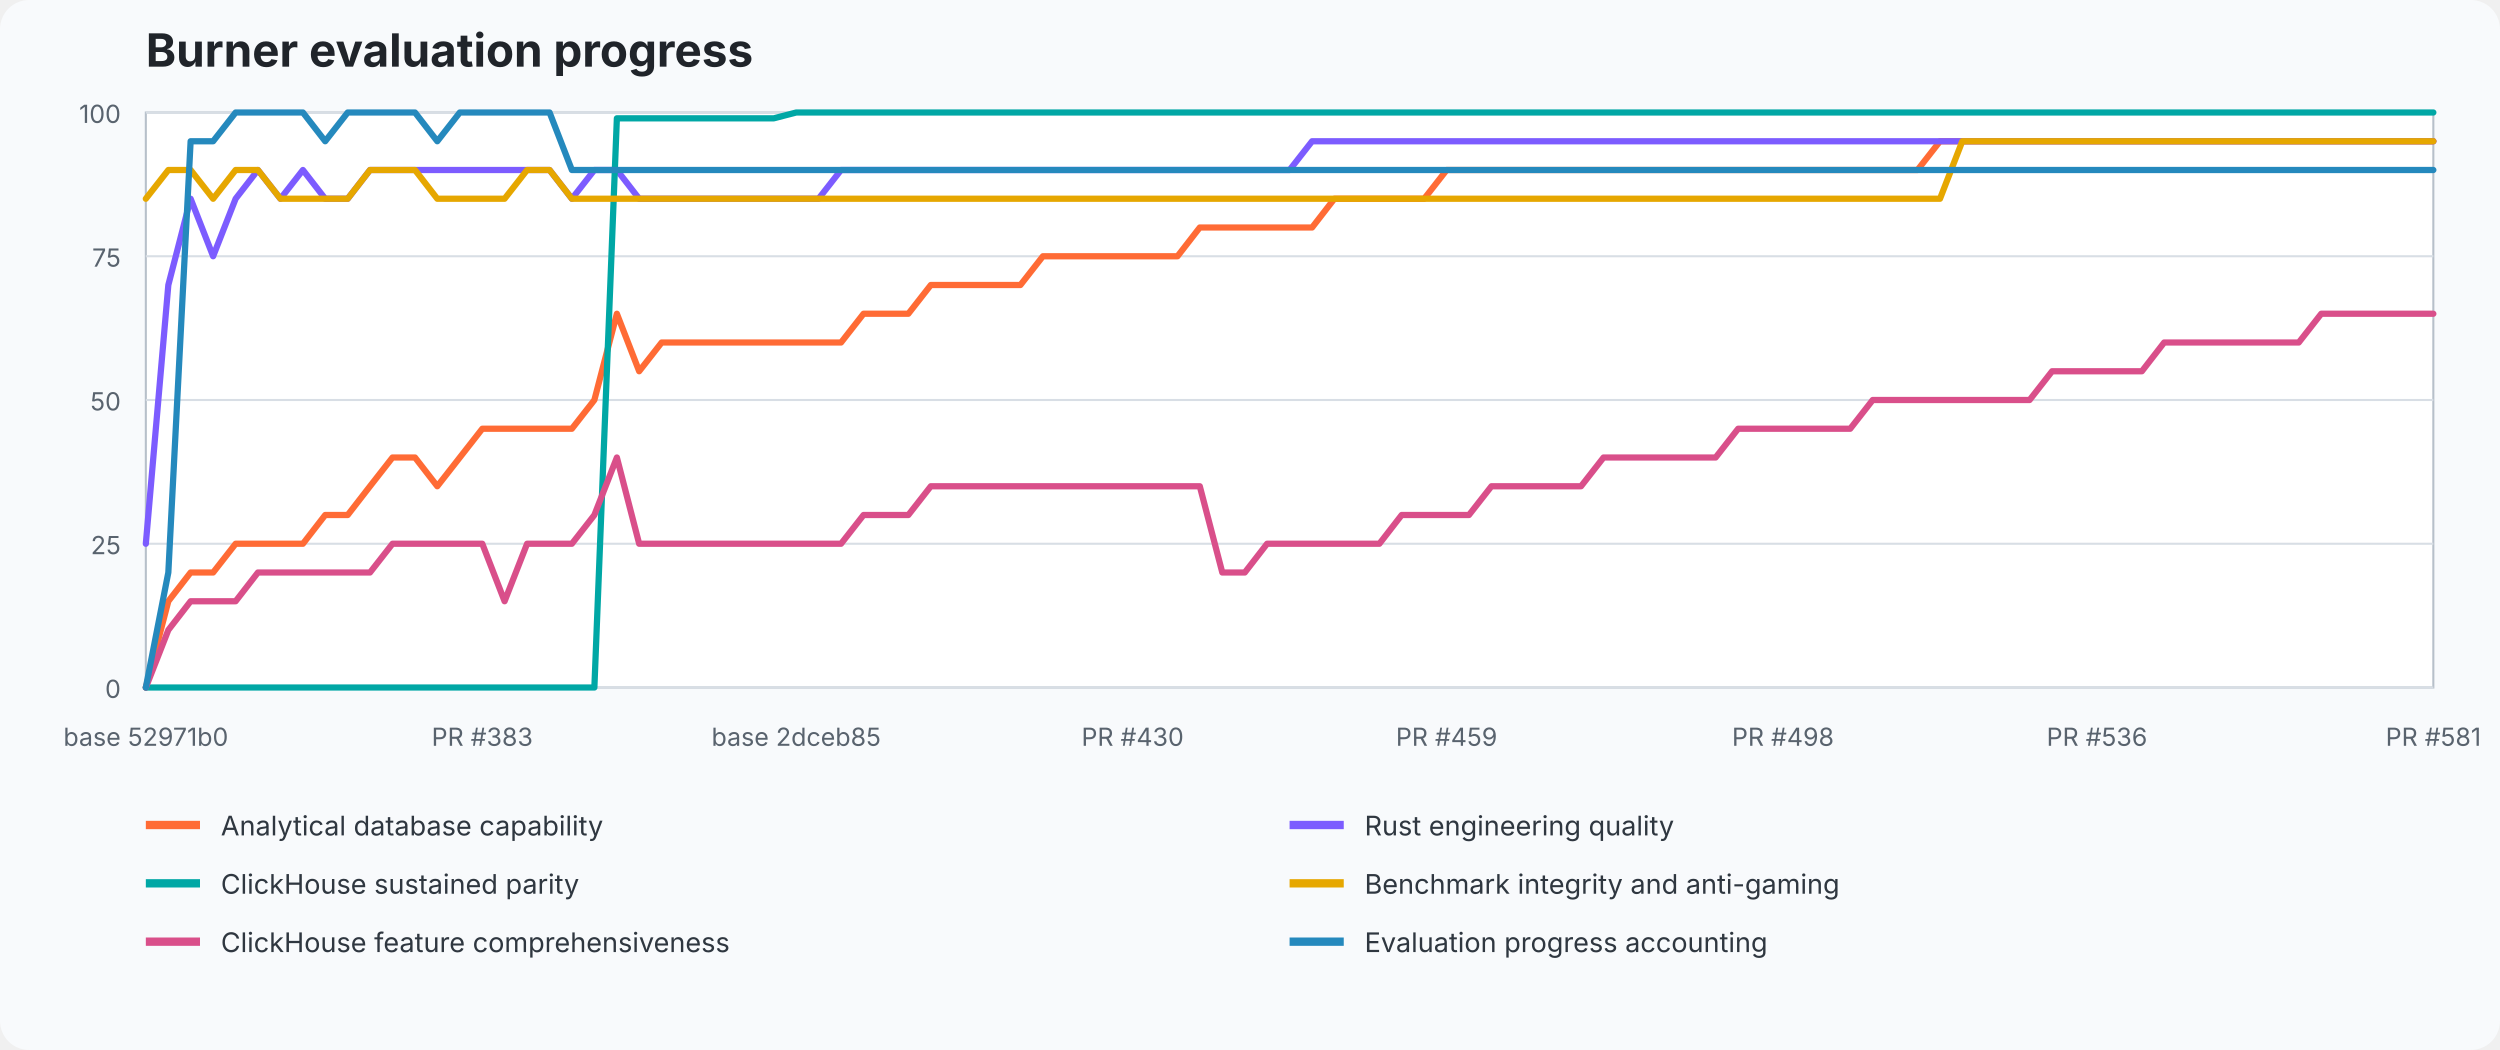
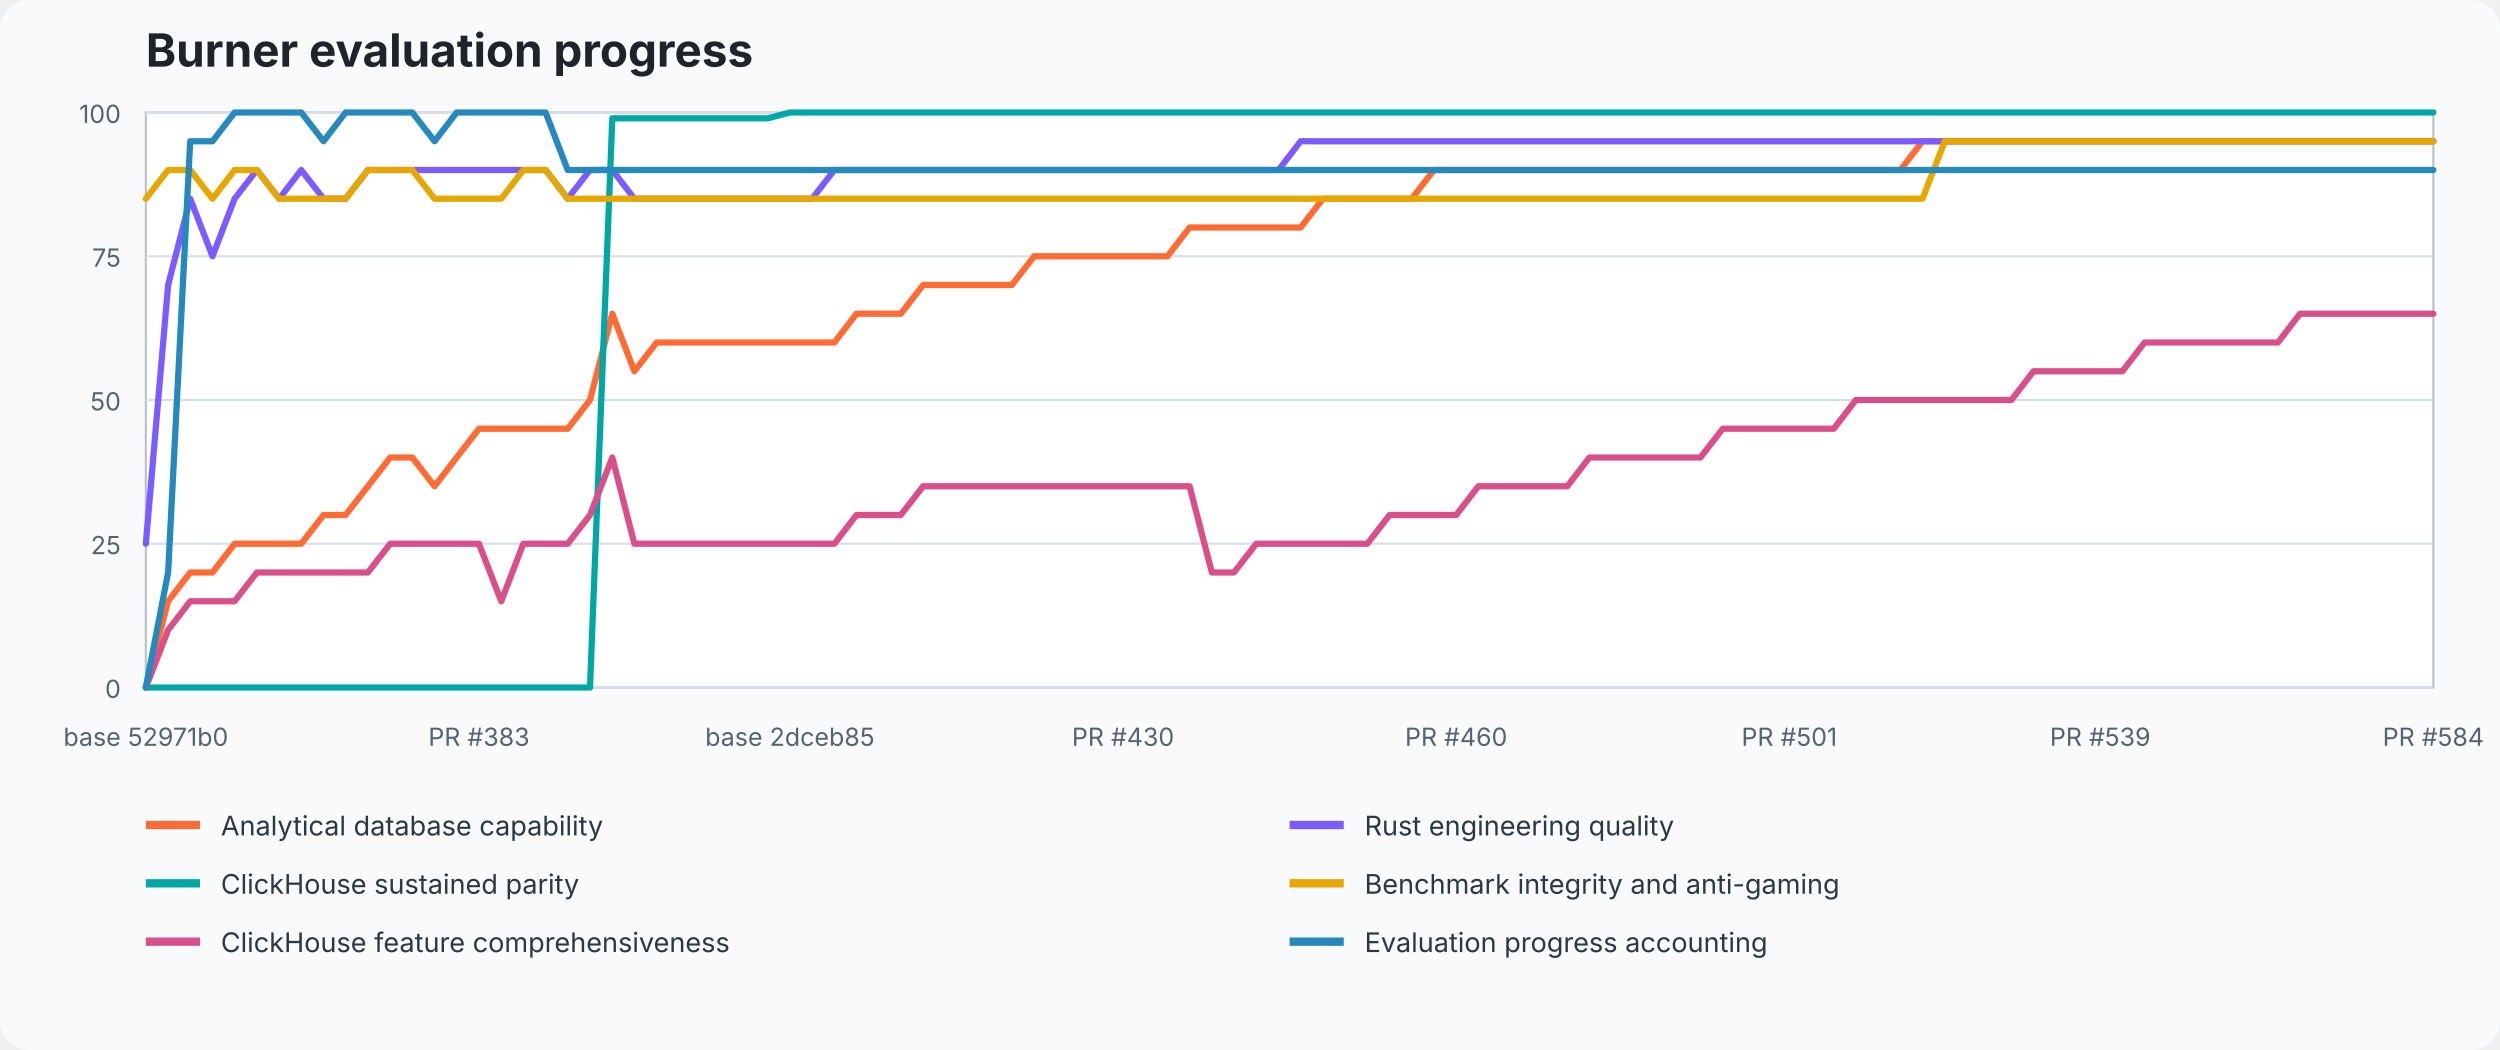
<svg xmlns="http://www.w3.org/2000/svg" width="1200" height="504" viewBox="0 0 1200 504" role="img" aria-labelledby="title desc">
  <style>text{font-family:ui-sans-serif,system-ui,-apple-system,BlinkMacSystemFont,"Segoe UI",sans-serif}.title{font-size:22px;font-weight:700;fill:#20242a}.axis{font-size:12px;fill:#59636e}.legend{font-size:13px;fill:#2f3740}.grid{stroke:#d8dee5;stroke-width:1}.plot{fill:#fff;stroke:#b7c0ca}</style>
  <rect width="100%" height="100%" fill="#f8fafc" rx="14" />
  <text x="70" y="32" class="title">Burner evaluation progress</text>
  <rect x="70" y="54" width="1098" height="276" class="plot" />
  <line x1="70" y1="330" x2="1168" y2="330" class="grid" />
  <text x="58" y="335" text-anchor="end" class="axis">0</text>
  <line x1="70" y1="261" x2="1168" y2="261" class="grid" />
  <text x="58" y="266" text-anchor="end" class="axis">25</text>
  <line x1="70" y1="192" x2="1168" y2="192" class="grid" />
  <text x="58" y="197" text-anchor="end" class="axis">50</text>
  <line x1="70" y1="123" x2="1168" y2="123" class="grid" />
  <text x="58" y="128" text-anchor="end" class="axis">75</text>
  <line x1="70" y1="54" x2="1168" y2="54" class="grid" />
  <text x="58" y="59" text-anchor="end" class="axis">100</text>
-   <polyline points="70.0,330.0 80.8,288.6 91.5,274.8 102.3,274.8 113.1,261.0 123.8,261.0 134.6,261.0 145.4,261.0 156.1,247.2 166.9,247.2 177.6,233.4 188.4,219.6 199.2,219.6 209.9,233.4 220.7,219.6 231.5,205.8 242.2,205.8 253.0,205.8 263.8,205.8 274.5,205.8 285.3,192.0 296.1,150.6 306.8,178.2 317.6,164.4 328.4,164.4 339.1,164.4 349.9,164.4 360.6,164.4 371.4,164.4 382.2,164.4 392.9,164.4 403.7,164.4 414.5,150.6 425.2,150.6 436.0,150.6 446.8,136.8 457.5,136.8 468.3,136.8 479.1,136.8 489.8,136.8 500.6,123.0 511.4,123.0 522.1,123.0 532.9,123.0 543.6,123.0 554.4,123.0 565.2,123.0 575.9,109.2 586.7,109.2 597.5,109.2 608.2,109.2 619.0,109.2 629.8,109.2 640.5,95.4 651.3,95.4 662.1,95.4 672.8,95.4 683.6,95.4 694.4,81.6 705.1,81.6 715.9,81.6 726.6,81.6 737.4,81.6 748.2,81.6 758.9,81.6 769.7,81.6 780.5,81.6 791.2,81.6 802.0,81.6 812.8,81.6 823.5,81.6 834.3,81.6 845.1,81.6 855.8,81.6 866.6,81.6 877.4,81.6 888.1,81.6 898.9,81.6 909.6,81.6 920.4,81.6 931.2,67.8 941.9,67.8 952.7,67.8 963.5,67.8 974.2,67.8 985.0,67.8 995.8,67.8 1006.5,67.8 1017.3,67.8 1028.1,67.8 1038.8,67.8 1049.6,67.8 1060.4,67.8 1071.1,67.8 1081.9,67.8 1092.6,67.8 1103.4,67.8 1114.2,67.8 1124.9,67.8 1135.7,67.8 1146.5,67.8 1157.2,67.8 1168.0,67.8" fill="none" stroke="#ff6b35" stroke-width="3" stroke-linejoin="round" stroke-linecap="round" />
-   <polyline points="70.0,261.0 80.8,136.8 91.5,95.4 102.3,123.0 113.1,95.4 123.8,81.6 134.6,95.4 145.4,81.6 156.1,95.4 166.9,95.4 177.6,81.6 188.4,81.6 199.2,81.6 209.9,81.6 220.7,81.6 231.5,81.6 242.2,81.6 253.0,81.6 263.8,81.6 274.5,95.4 285.3,81.6 296.1,81.6 306.8,95.4 317.6,95.4 328.4,95.4 339.1,95.4 349.9,95.4 360.6,95.4 371.4,95.4 382.2,95.4 392.9,95.4 403.7,81.6 414.5,81.6 425.2,81.6 436.0,81.6 446.8,81.6 457.5,81.6 468.3,81.6 479.1,81.6 489.8,81.6 500.6,81.6 511.4,81.6 522.1,81.6 532.9,81.6 543.6,81.6 554.4,81.6 565.2,81.6 575.9,81.6 586.7,81.6 597.5,81.6 608.2,81.6 619.0,81.6 629.8,67.8 640.5,67.8 651.3,67.8 662.1,67.8 672.8,67.8 683.6,67.8 694.4,67.8 705.1,67.8 715.9,67.8 726.6,67.8 737.4,67.8 748.2,67.8 758.9,67.8 769.7,67.8 780.5,67.8 791.2,67.8 802.0,67.8 812.8,67.8 823.5,67.8 834.3,67.8 845.1,67.8 855.8,67.8 866.6,67.8 877.4,67.8 888.1,67.8 898.9,67.8 909.6,67.8 920.4,67.8 931.2,67.8 941.9,67.8 952.7,67.8 963.5,67.8 974.2,67.8 985.0,67.8 995.8,67.8 1006.5,67.8 1017.3,67.8 1028.1,67.8 1038.8,67.8 1049.6,67.8 1060.4,67.8 1071.1,67.8 1081.9,67.8 1092.6,67.8 1103.4,67.8 1114.2,67.8 1124.9,67.8 1135.7,67.8 1146.5,67.8 1157.2,67.8 1168.0,67.8" fill="none" stroke="#7c5cff" stroke-width="3" stroke-linejoin="round" stroke-linecap="round" />
-   <polyline points="70.0,330.0 80.8,330.0 91.5,330.0 102.3,330.0 113.1,330.0 123.8,330.0 134.6,330.0 145.4,330.0 156.1,330.0 166.9,330.0 177.6,330.0 188.4,330.0 199.2,330.0 209.9,330.0 220.7,330.0 231.5,330.0 242.2,330.0 253.0,330.0 263.8,330.0 274.5,330.0 285.3,330.0 296.1,56.8 306.8,56.8 317.6,56.8 328.4,56.8 339.1,56.8 349.9,56.8 360.6,56.8 371.4,56.8 382.2,54.0 392.9,54.0 403.7,54.0 414.5,54.0 425.2,54.0 436.0,54.0 446.8,54.0 457.5,54.0 468.3,54.0 479.1,54.0 489.8,54.0 500.6,54.0 511.4,54.0 522.1,54.0 532.9,54.0 543.6,54.0 554.4,54.0 565.2,54.0 575.9,54.0 586.7,54.0 597.5,54.0 608.2,54.0 619.0,54.0 629.8,54.0 640.5,54.0 651.3,54.0 662.1,54.0 672.8,54.0 683.6,54.0 694.4,54.0 705.1,54.0 715.9,54.0 726.6,54.0 737.4,54.0 748.2,54.0 758.9,54.0 769.7,54.0 780.5,54.0 791.2,54.0 802.0,54.0 812.8,54.0 823.5,54.0 834.3,54.0 845.1,54.0 855.8,54.0 866.6,54.0 877.4,54.0 888.1,54.0 898.9,54.0 909.6,54.0 920.4,54.0 931.2,54.0 941.9,54.0 952.7,54.0 963.5,54.0 974.2,54.0 985.0,54.0 995.8,54.0 1006.5,54.0 1017.3,54.0 1028.1,54.0 1038.8,54.0 1049.6,54.0 1060.4,54.0 1071.1,54.0 1081.9,54.0 1092.6,54.0 1103.4,54.0 1114.2,54.0 1124.9,54.0 1135.7,54.0 1146.5,54.0 1157.2,54.0 1168.0,54.0" fill="none" stroke="#00a7a5" stroke-width="3" stroke-linejoin="round" stroke-linecap="round" />
-   <polyline points="70.0,95.4 80.8,81.6 91.5,81.6 102.3,95.4 113.1,81.6 123.8,81.6 134.6,95.4 145.4,95.4 156.1,95.4 166.9,95.4 177.6,81.6 188.4,81.6 199.2,81.6 209.9,95.4 220.7,95.4 231.5,95.4 242.2,95.4 253.0,81.6 263.8,81.6 274.5,95.4 285.3,95.4 296.1,95.4 306.8,95.4 317.6,95.4 328.4,95.4 339.1,95.4 349.9,95.4 360.6,95.4 371.4,95.4 382.2,95.4 392.9,95.4 403.7,95.4 414.5,95.4 425.2,95.4 436.0,95.4 446.8,95.4 457.5,95.4 468.3,95.4 479.1,95.4 489.8,95.4 500.6,95.4 511.4,95.4 522.1,95.4 532.9,95.4 543.6,95.4 554.4,95.4 565.2,95.4 575.9,95.4 586.7,95.4 597.5,95.4 608.2,95.4 619.0,95.4 629.8,95.4 640.5,95.4 651.3,95.4 662.1,95.4 672.8,95.4 683.6,95.4 694.4,95.4 705.1,95.4 715.9,95.4 726.6,95.4 737.4,95.4 748.2,95.4 758.9,95.4 769.7,95.4 780.5,95.4 791.2,95.4 802.0,95.4 812.8,95.4 823.5,95.4 834.3,95.4 845.1,95.4 855.8,95.4 866.6,95.4 877.4,95.4 888.1,95.4 898.9,95.4 909.6,95.4 920.4,95.4 931.2,95.4 941.9,67.8 952.7,67.8 963.5,67.8 974.2,67.8 985.0,67.8 995.8,67.8 1006.5,67.8 1017.3,67.8 1028.1,67.8 1038.8,67.8 1049.6,67.8 1060.4,67.8 1071.1,67.8 1081.9,67.8 1092.6,67.8 1103.4,67.8 1114.2,67.8 1124.9,67.8 1135.7,67.8 1146.5,67.8 1157.2,67.8 1168.0,67.8" fill="none" stroke="#e6a700" stroke-width="3" stroke-linejoin="round" stroke-linecap="round" />
-   <polyline points="70.0,330.0 80.8,302.4 91.5,288.6 102.3,288.6 113.1,288.6 123.8,274.8 134.6,274.8 145.4,274.8 156.1,274.8 166.9,274.8 177.6,274.8 188.4,261.0 199.2,261.0 209.9,261.0 220.7,261.0 231.5,261.0 242.2,288.6 253.0,261.0 263.8,261.0 274.5,261.0 285.3,247.2 296.1,219.6 306.8,261.0 317.6,261.0 328.4,261.0 339.1,261.0 349.9,261.0 360.6,261.0 371.4,261.0 382.2,261.0 392.9,261.0 403.7,261.0 414.5,247.2 425.2,247.2 436.0,247.2 446.8,233.4 457.5,233.4 468.3,233.4 479.1,233.4 489.8,233.4 500.6,233.4 511.4,233.4 522.1,233.4 532.9,233.4 543.6,233.4 554.4,233.4 565.2,233.4 575.9,233.4 586.7,274.8 597.5,274.8 608.2,261.0 619.0,261.0 629.8,261.0 640.5,261.0 651.3,261.0 662.1,261.0 672.8,247.2 683.6,247.2 694.4,247.2 705.1,247.2 715.9,233.4 726.6,233.4 737.4,233.4 748.2,233.4 758.9,233.4 769.7,219.6 780.5,219.6 791.2,219.6 802.0,219.6 812.8,219.6 823.5,219.6 834.3,205.8 845.1,205.8 855.8,205.8 866.6,205.8 877.4,205.8 888.1,205.8 898.9,192.0 909.6,192.0 920.4,192.0 931.2,192.0 941.9,192.0 952.7,192.0 963.5,192.0 974.2,192.0 985.0,178.2 995.8,178.2 1006.5,178.2 1017.3,178.2 1028.1,178.2 1038.8,164.4 1049.6,164.4 1060.4,164.4 1071.1,164.4 1081.9,164.4 1092.6,164.4 1103.4,164.4 1114.2,150.6 1124.9,150.6 1135.7,150.6 1146.5,150.6 1157.2,150.6 1168.0,150.6" fill="none" stroke="#d94f8a" stroke-width="3" stroke-linejoin="round" stroke-linecap="round" />
-   <polyline points="70.0,330.0 80.8,274.8 91.5,67.8 102.3,67.8 113.1,54.0 123.8,54.0 134.6,54.0 145.4,54.0 156.1,67.8 166.9,54.0 177.6,54.0 188.4,54.0 199.2,54.0 209.9,67.8 220.7,54.0 231.5,54.0 242.2,54.0 253.0,54.0 263.8,54.0 274.5,81.6 285.3,81.6 296.1,81.6 306.8,81.6 317.6,81.6 328.4,81.6 339.1,81.6 349.9,81.6 360.6,81.6 371.4,81.6 382.2,81.6 392.9,81.6 403.7,81.6 414.5,81.6 425.2,81.6 436.0,81.6 446.8,81.6 457.5,81.6 468.3,81.6 479.1,81.6 489.8,81.6 500.6,81.6 511.4,81.6 522.1,81.6 532.9,81.6 543.6,81.6 554.4,81.6 565.2,81.6 575.9,81.6 586.7,81.6 597.5,81.6 608.2,81.6 619.0,81.6 629.8,81.6 640.5,81.6 651.3,81.6 662.1,81.6 672.8,81.6 683.6,81.6 694.4,81.6 705.1,81.6 715.9,81.6 726.6,81.6 737.4,81.6 748.2,81.6 758.9,81.6 769.7,81.6 780.5,81.6 791.2,81.6 802.0,81.6 812.8,81.6 823.5,81.6 834.3,81.6 845.1,81.6 855.8,81.6 866.6,81.6 877.4,81.6 888.1,81.6 898.9,81.6 909.6,81.6 920.4,81.6 931.2,81.6 941.9,81.6 952.7,81.6 963.5,81.6 974.2,81.6 985.0,81.6 995.8,81.6 1006.5,81.6 1017.3,81.6 1028.1,81.6 1038.8,81.6 1049.6,81.6 1060.4,81.6 1071.1,81.6 1081.9,81.6 1092.6,81.6 1103.4,81.6 1114.2,81.6 1124.9,81.6 1135.7,81.6 1146.5,81.6 1157.2,81.6 1168.0,81.6" fill="none" stroke="#2589bd" stroke-width="3" stroke-linejoin="round" stroke-linecap="round" />
+   <polyline points="70.0,330.0 80.7,288.6 91.3,274.8 102.0,274.8 112.6,261.0 123.3,261.0 134.0,261.0 144.6,261.0 155.3,247.2 165.9,247.2 176.6,233.4 187.3,219.6 197.9,219.6 208.6,233.4 219.2,219.6 229.9,205.8 240.6,205.8 251.2,205.8 261.9,205.8 272.5,205.8 283.2,192.0 293.9,150.6 304.5,178.2 315.2,164.4 325.8,164.4 336.5,164.4 347.2,164.4 357.8,164.4 368.5,164.4 379.1,164.4 389.8,164.4 400.5,164.4 411.1,150.6 421.8,150.6 432.4,150.6 443.1,136.8 453.8,136.8 464.4,136.8 475.1,136.8 485.7,136.8 496.4,123.0 507.1,123.0 517.7,123.0 528.4,123.0 539.0,123.0 549.7,123.0 560.4,123.0 571.0,109.2 581.7,109.2 592.3,109.2 603.0,109.2 613.7,109.2 624.3,109.2 635.0,95.4 645.7,95.4 656.3,95.4 667.0,95.4 677.6,95.4 688.3,81.6 699.0,81.6 709.6,81.6 720.3,81.6 730.9,81.6 741.6,81.6 752.3,81.6 762.9,81.6 773.6,81.6 784.2,81.6 794.9,81.6 805.6,81.6 816.2,81.6 826.9,81.6 837.5,81.6 848.2,81.6 858.9,81.6 869.5,81.6 880.2,81.6 890.8,81.6 901.5,81.6 912.2,81.6 922.8,67.8 933.5,67.8 944.1,67.8 954.8,67.8 965.5,67.8 976.1,67.8 986.8,67.8 997.4,67.8 1008.1,67.8 1018.8,67.8 1029.4,67.8 1040.1,67.8 1050.7,67.8 1061.4,67.8 1072.1,67.8 1082.7,67.8 1093.4,67.8 1104.0,67.8 1114.7,67.8 1125.4,67.8 1136.0,67.8 1146.7,67.8 1157.3,67.8 1168.0,67.8" fill="none" stroke="#ff6b35" stroke-width="3" stroke-linejoin="round" stroke-linecap="round" />
+   <polyline points="70.0,261.0 80.7,136.8 91.3,95.4 102.0,123.0 112.6,95.4 123.3,81.6 134.0,95.4 144.6,81.6 155.3,95.4 165.9,95.4 176.6,81.6 187.3,81.6 197.9,81.6 208.6,81.6 219.2,81.6 229.9,81.6 240.6,81.6 251.2,81.6 261.9,81.6 272.5,95.4 283.2,81.6 293.9,81.6 304.5,95.4 315.2,95.4 325.8,95.4 336.5,95.4 347.2,95.4 357.8,95.4 368.5,95.4 379.1,95.4 389.8,95.4 400.5,81.6 411.1,81.6 421.8,81.6 432.4,81.6 443.1,81.6 453.8,81.6 464.4,81.6 475.1,81.6 485.7,81.6 496.4,81.6 507.1,81.6 517.7,81.6 528.4,81.6 539.0,81.6 549.7,81.6 560.4,81.6 571.0,81.6 581.7,81.6 592.3,81.6 603.0,81.6 613.7,81.6 624.3,67.8 635.0,67.8 645.7,67.8 656.3,67.8 667.0,67.8 677.6,67.8 688.3,67.8 699.0,67.8 709.6,67.8 720.3,67.8 730.9,67.8 741.6,67.8 752.3,67.8 762.9,67.8 773.6,67.8 784.2,67.8 794.9,67.8 805.6,67.8 816.2,67.8 826.9,67.8 837.5,67.8 848.2,67.8 858.9,67.8 869.5,67.8 880.2,67.8 890.8,67.8 901.5,67.8 912.2,67.8 922.8,67.8 933.5,67.8 944.1,67.8 954.8,67.8 965.5,67.8 976.1,67.8 986.8,67.8 997.4,67.8 1008.1,67.8 1018.8,67.8 1029.4,67.8 1040.1,67.8 1050.7,67.8 1061.4,67.8 1072.1,67.8 1082.7,67.8 1093.4,67.8 1104.0,67.8 1114.7,67.8 1125.4,67.8 1136.0,67.8 1146.7,67.8 1157.3,67.8 1168.0,67.8" fill="none" stroke="#7c5cff" stroke-width="3" stroke-linejoin="round" stroke-linecap="round" />
+   <polyline points="70.0,330.0 80.7,330.0 91.3,330.0 102.0,330.0 112.6,330.0 123.3,330.0 134.0,330.0 144.6,330.0 155.3,330.0 165.9,330.0 176.6,330.0 187.3,330.0 197.9,330.0 208.6,330.0 219.2,330.0 229.9,330.0 240.6,330.0 251.2,330.0 261.9,330.0 272.5,330.0 283.2,330.0 293.9,56.8 304.5,56.8 315.2,56.8 325.8,56.8 336.5,56.8 347.2,56.8 357.8,56.8 368.5,56.8 379.1,54.0 389.8,54.0 400.5,54.0 411.1,54.0 421.8,54.0 432.4,54.0 443.1,54.0 453.8,54.0 464.4,54.0 475.1,54.0 485.7,54.0 496.4,54.0 507.1,54.0 517.7,54.0 528.4,54.0 539.0,54.0 549.7,54.0 560.4,54.0 571.0,54.0 581.7,54.0 592.3,54.0 603.0,54.0 613.7,54.0 624.3,54.0 635.0,54.0 645.7,54.0 656.3,54.0 667.0,54.0 677.6,54.0 688.3,54.0 699.0,54.0 709.6,54.0 720.3,54.0 730.9,54.0 741.6,54.0 752.3,54.0 762.9,54.0 773.6,54.0 784.2,54.0 794.9,54.0 805.6,54.0 816.2,54.0 826.9,54.0 837.5,54.0 848.2,54.0 858.9,54.0 869.5,54.0 880.2,54.0 890.8,54.0 901.5,54.0 912.2,54.0 922.8,54.0 933.5,54.0 944.1,54.0 954.8,54.0 965.5,54.0 976.1,54.0 986.8,54.0 997.4,54.0 1008.1,54.0 1018.8,54.0 1029.4,54.0 1040.1,54.0 1050.7,54.0 1061.4,54.0 1072.1,54.0 1082.7,54.0 1093.4,54.0 1104.0,54.0 1114.7,54.0 1125.4,54.0 1136.0,54.0 1146.7,54.0 1157.3,54.0 1168.0,54.0" fill="none" stroke="#00a7a5" stroke-width="3" stroke-linejoin="round" stroke-linecap="round" />
+   <polyline points="70.0,95.4 80.7,81.6 91.3,81.6 102.0,95.4 112.6,81.6 123.3,81.6 134.0,95.4 144.6,95.4 155.3,95.4 165.9,95.4 176.6,81.6 187.3,81.6 197.9,81.6 208.6,95.4 219.2,95.4 229.9,95.4 240.6,95.4 251.2,81.6 261.9,81.6 272.5,95.4 283.2,95.4 293.9,95.4 304.5,95.4 315.2,95.4 325.8,95.4 336.5,95.4 347.2,95.4 357.8,95.4 368.5,95.4 379.1,95.4 389.8,95.4 400.5,95.4 411.1,95.4 421.8,95.4 432.4,95.4 443.1,95.4 453.8,95.4 464.4,95.4 475.1,95.4 485.7,95.4 496.4,95.4 507.1,95.4 517.7,95.4 528.4,95.4 539.0,95.4 549.7,95.4 560.4,95.4 571.0,95.4 581.7,95.4 592.3,95.4 603.0,95.4 613.7,95.4 624.3,95.4 635.0,95.4 645.7,95.4 656.3,95.4 667.0,95.4 677.6,95.4 688.3,95.4 699.0,95.4 709.6,95.4 720.3,95.4 730.9,95.4 741.6,95.4 752.3,95.4 762.9,95.4 773.6,95.4 784.2,95.4 794.9,95.4 805.6,95.4 816.2,95.4 826.9,95.4 837.5,95.4 848.2,95.4 858.9,95.4 869.5,95.4 880.2,95.4 890.8,95.4 901.5,95.4 912.2,95.4 922.8,95.4 933.5,67.8 944.1,67.8 954.8,67.8 965.5,67.8 976.1,67.8 986.8,67.8 997.4,67.8 1008.1,67.8 1018.8,67.8 1029.4,67.8 1040.1,67.8 1050.7,67.8 1061.4,67.8 1072.1,67.8 1082.7,67.8 1093.4,67.8 1104.0,67.8 1114.7,67.8 1125.4,67.8 1136.0,67.8 1146.7,67.8 1157.3,67.8 1168.0,67.8" fill="none" stroke="#e6a700" stroke-width="3" stroke-linejoin="round" stroke-linecap="round" />
+   <polyline points="70.0,330.0 80.7,302.4 91.3,288.6 102.0,288.6 112.6,288.6 123.3,274.8 134.0,274.8 144.6,274.8 155.3,274.8 165.9,274.8 176.6,274.8 187.3,261.0 197.9,261.0 208.6,261.0 219.2,261.0 229.9,261.0 240.6,288.6 251.2,261.0 261.9,261.0 272.5,261.0 283.2,247.2 293.9,219.6 304.5,261.0 315.2,261.0 325.8,261.0 336.5,261.0 347.2,261.0 357.8,261.0 368.5,261.0 379.1,261.0 389.8,261.0 400.5,261.0 411.1,247.2 421.8,247.2 432.4,247.2 443.1,233.4 453.8,233.4 464.4,233.4 475.1,233.4 485.7,233.4 496.4,233.4 507.1,233.4 517.7,233.4 528.4,233.4 539.0,233.4 549.7,233.4 560.4,233.4 571.0,233.4 581.7,274.8 592.3,274.8 603.0,261.0 613.7,261.0 624.3,261.0 635.0,261.0 645.7,261.0 656.3,261.0 667.0,247.2 677.6,247.2 688.3,247.2 699.0,247.2 709.6,233.4 720.3,233.4 730.9,233.4 741.6,233.4 752.3,233.4 762.9,219.6 773.6,219.6 784.2,219.6 794.9,219.6 805.6,219.6 816.2,219.6 826.9,205.8 837.5,205.8 848.2,205.8 858.9,205.8 869.5,205.8 880.2,205.8 890.8,192.0 901.5,192.0 912.2,192.0 922.8,192.0 933.5,192.0 944.1,192.0 954.8,192.0 965.5,192.0 976.1,178.2 986.8,178.2 997.4,178.2 1008.1,178.2 1018.8,178.2 1029.4,164.4 1040.1,164.4 1050.7,164.4 1061.4,164.4 1072.1,164.4 1082.7,164.4 1093.4,164.4 1104.0,150.6 1114.7,150.6 1125.4,150.6 1136.0,150.6 1146.7,150.6 1157.3,150.6 1168.0,150.6" fill="none" stroke="#d94f8a" stroke-width="3" stroke-linejoin="round" stroke-linecap="round" />
+   <polyline points="70.0,330.0 80.7,274.8 91.3,67.8 102.0,67.8 112.6,54.0 123.3,54.0 134.0,54.0 144.6,54.0 155.3,67.8 165.9,54.0 176.6,54.0 187.3,54.0 197.9,54.0 208.6,67.8 219.2,54.0 229.9,54.0 240.6,54.0 251.2,54.0 261.9,54.0 272.5,81.6 283.2,81.6 293.9,81.6 304.5,81.6 315.2,81.6 325.8,81.6 336.5,81.6 347.2,81.6 357.8,81.6 368.5,81.6 379.1,81.6 389.8,81.6 400.5,81.6 411.1,81.6 421.8,81.6 432.4,81.6 443.1,81.6 453.8,81.6 464.4,81.6 475.1,81.6 485.7,81.6 496.4,81.6 507.1,81.6 517.7,81.6 528.4,81.6 539.0,81.6 549.7,81.6 560.4,81.6 571.0,81.6 581.7,81.6 592.3,81.6 603.0,81.6 613.7,81.6 624.3,81.6 635.0,81.6 645.7,81.6 656.3,81.6 667.0,81.6 677.6,81.6 688.3,81.6 699.0,81.6 709.6,81.6 720.3,81.6 730.9,81.6 741.6,81.6 752.3,81.6 762.9,81.6 773.6,81.6 784.2,81.6 794.9,81.6 805.6,81.6 816.2,81.6 826.9,81.6 837.5,81.6 848.2,81.6 858.9,81.6 869.5,81.6 880.2,81.6 890.8,81.6 901.5,81.6 912.2,81.6 922.8,81.6 933.5,81.6 944.1,81.6 954.8,81.6 965.5,81.6 976.1,81.6 986.8,81.6 997.4,81.6 1008.1,81.6 1018.8,81.6 1029.4,81.6 1040.1,81.6 1050.7,81.6 1061.4,81.6 1072.1,81.6 1082.7,81.6 1093.4,81.6 1104.0,81.6 1114.7,81.6 1125.4,81.6 1136.0,81.6 1146.7,81.6 1157.3,81.6 1168.0,81.6" fill="none" stroke="#2589bd" stroke-width="3" stroke-linejoin="round" stroke-linecap="round" />
  <text x="70" y="358" text-anchor="middle" class="axis">base 52971b0</text>
-   <text x="231.471" y="358" text-anchor="middle" class="axis">PR #383</text>
-   <text x="382.176" y="358" text-anchor="middle" class="axis">base 2dceb85</text>
-   <text x="543.647" y="358" text-anchor="middle" class="axis">PR #430</text>
-   <text x="694.353" y="358" text-anchor="middle" class="axis">PR #459</text>
-   <text x="855.824" y="358" text-anchor="middle" class="axis">PR #498</text>
-   <text x="1006.529" y="358" text-anchor="middle" class="axis">PR #536</text>
-   <text x="1168" y="358" text-anchor="middle" class="axis">PR #581</text>
+   <text x="229.903" y="358" text-anchor="middle" class="axis">PR #383</text>
+   <text x="379.146" y="358" text-anchor="middle" class="axis">base 2dceb85</text>
+   <text x="539.049" y="358" text-anchor="middle" class="axis">PR #430</text>
+   <text x="698.951" y="358" text-anchor="middle" class="axis">PR #460</text>
+   <text x="858.854" y="358" text-anchor="middle" class="axis">PR #501</text>
+   <text x="1008.097" y="358" text-anchor="middle" class="axis">PR #539</text>
+   <text x="1168" y="358" text-anchor="middle" class="axis">PR #584</text>
  <line x1="70" y1="396" x2="96" y2="396" stroke="#ff6b35" stroke-width="4" />
  <text x="106" y="401" class="legend">Analytical database capability</text>
  <line x1="619" y1="396" x2="645" y2="396" stroke="#7c5cff" stroke-width="4" />
  <text x="655" y="401" class="legend">Rust engineering quality</text>
  <line x1="70" y1="424" x2="96" y2="424" stroke="#00a7a5" stroke-width="4" />
  <text x="106" y="429" class="legend">ClickHouse sustained parity</text>
  <line x1="619" y1="424" x2="645" y2="424" stroke="#e6a700" stroke-width="4" />
  <text x="655" y="429" class="legend">Benchmark integrity and anti-gaming</text>
  <line x1="70" y1="452" x2="96" y2="452" stroke="#d94f8a" stroke-width="4" />
  <text x="106" y="457" class="legend">ClickHouse feature comprehensiveness</text>
  <line x1="619" y1="452" x2="645" y2="452" stroke="#2589bd" stroke-width="4" />
  <text x="655" y="457" class="legend">Evaluation progress accounting</text>
</svg>
